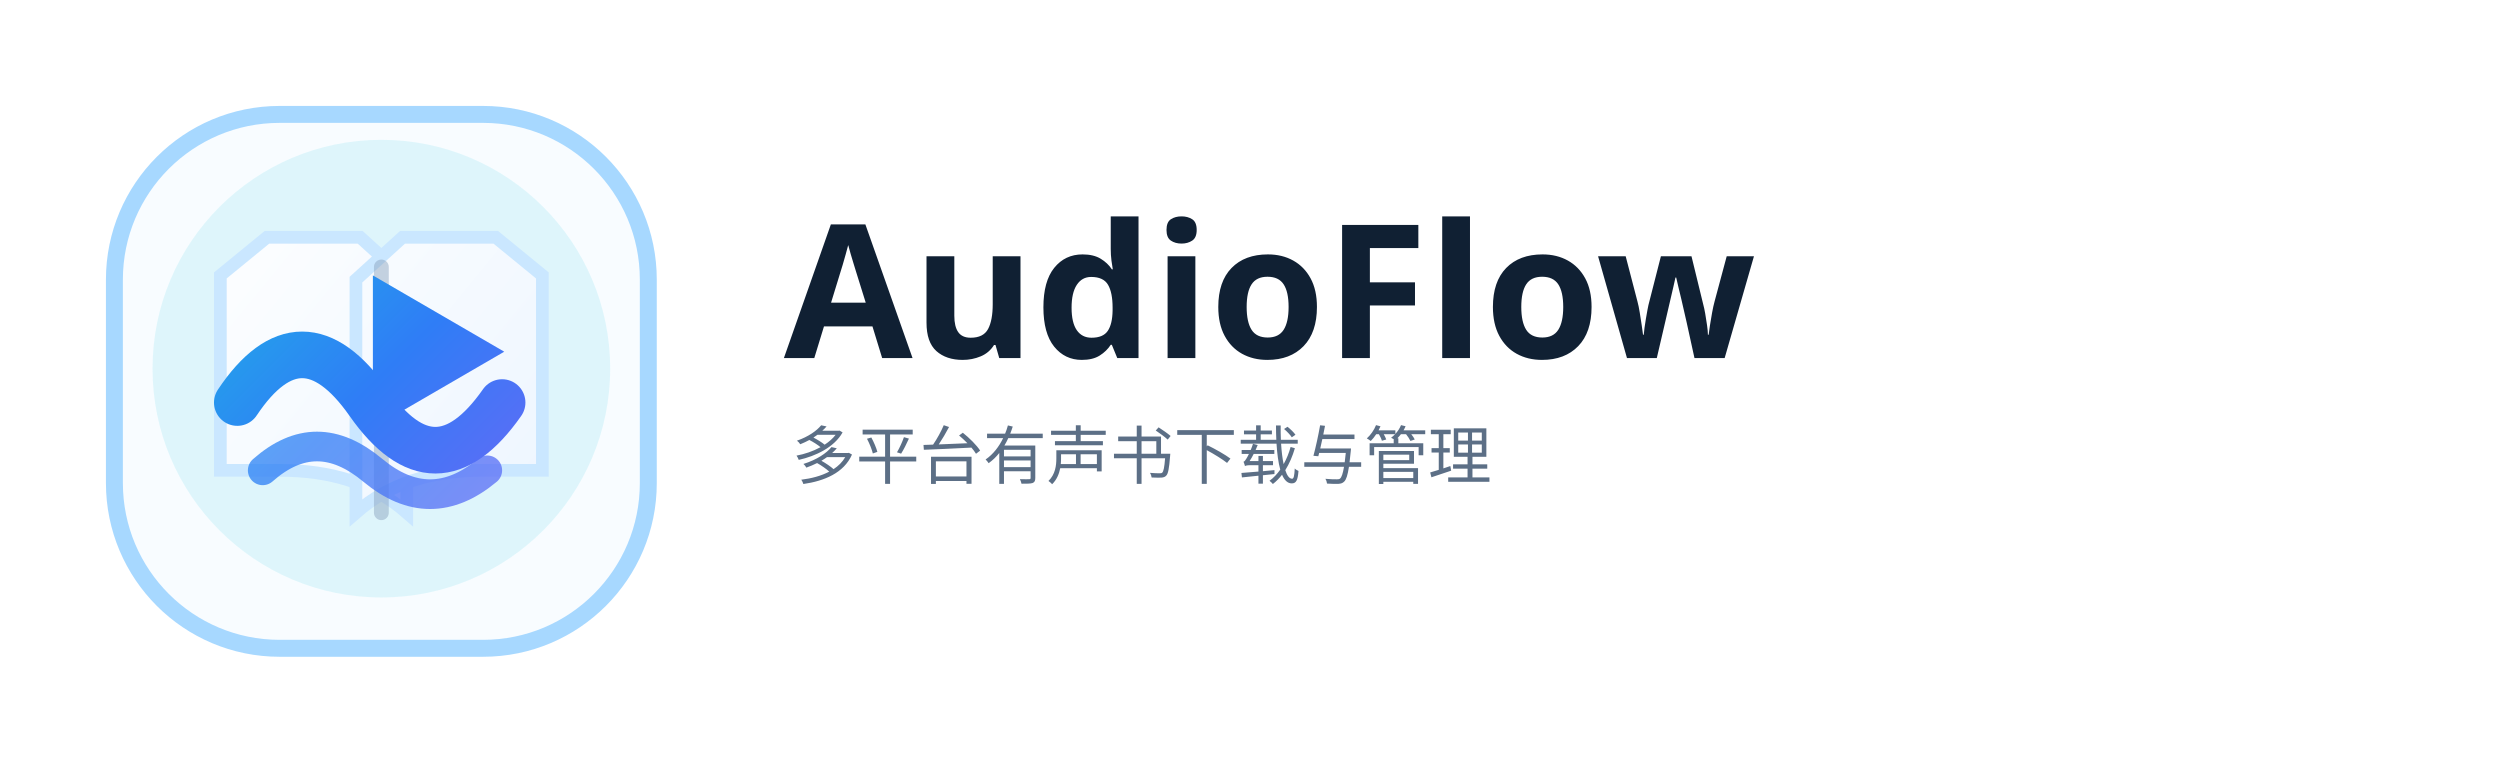
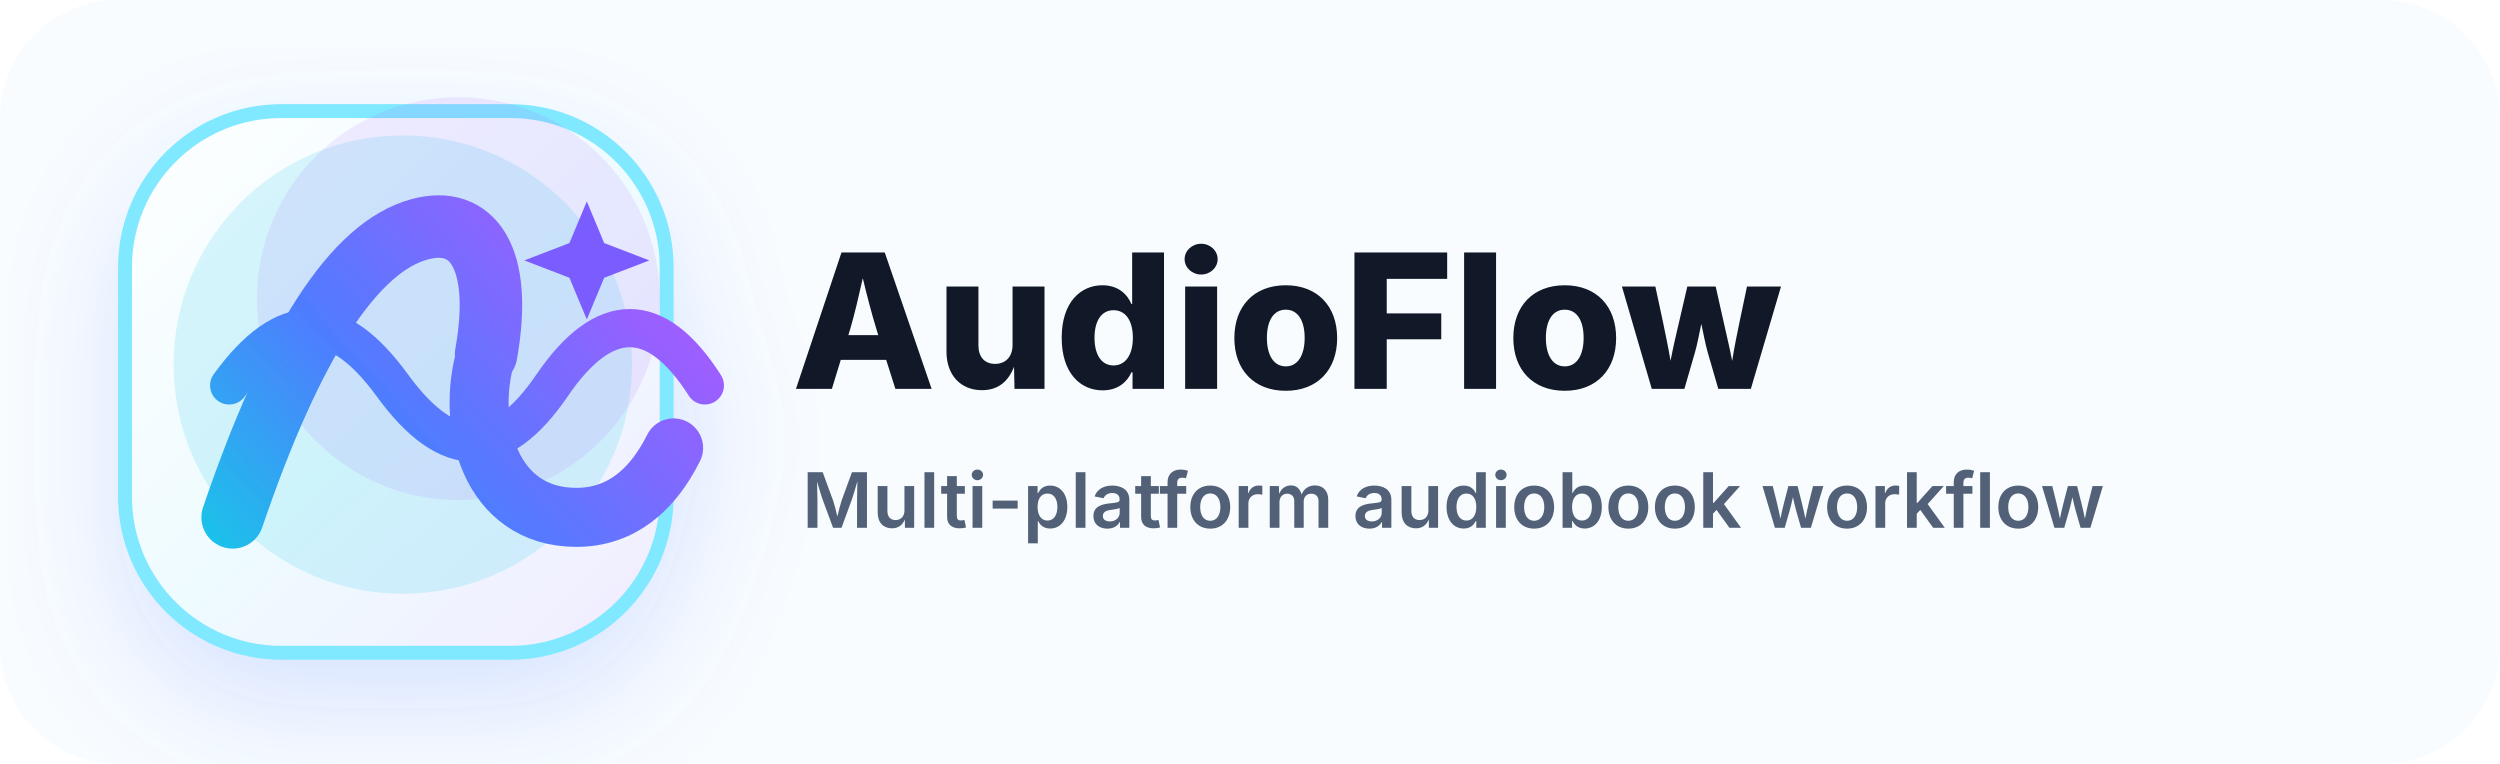
- <svg xmlns="http://www.w3.org/2000/svg" width="1180" height="360" viewBox="0 0 1180 360" fill="none">
+ <svg xmlns="http://www.w3.org/2000/svg" width="720" height="220" viewBox="0 0 720 220" role="img" aria-label="AudioFlow">
  <defs>
-     <linearGradient id="mark" x1="84" y1="72" x2="294" y2="282" gradientUnits="userSpaceOnUse">
-       <stop offset="0" stop-color="#18c7df" />
-       <stop offset=".48" stop-color="#2f7df6" />
-       <stop offset="1" stop-color="#8b5cf6" />
+     <linearGradient id="glassLight" x1="32" y1="28" x2="182" y2="188" gradientUnits="userSpaceOnUse">
+       <stop offset="0" stop-color="#ffffff" />
+       <stop offset=".55" stop-color="#eefbff" />
+       <stop offset="1" stop-color="#f2edff" />
    </linearGradient>
-     <linearGradient id="page" x1="74" y1="98" x2="286" y2="272" gradientUnits="userSpaceOnUse">
-       <stop offset="0" stop-color="#ffffff" />
-       <stop offset="1" stop-color="#eaf4ff" />
+     <linearGradient id="ribbonLight" x1="55" y1="157" x2="168" y2="55" gradientUnits="userSpaceOnUse">
+       <stop offset="0" stop-color="#18c7e8" />
+       <stop offset=".46" stop-color="#4f7cff" />
+       <stop offset="1" stop-color="#a45bff" />
    </linearGradient>
+     <filter id="softShadowLight" x="-20%" y="-20%" width="140%" height="140%">
+       <feDropShadow dx="0" dy="14" stdDeviation="16" flood-color="#4f7cff" flood-opacity=".18" />
+     </filter>
  </defs>
-   <rect x="54" y="54" width="252" height="252" rx="78" fill="#f8fcff" stroke="#a7d8ff" stroke-width="8" />
-   <circle cx="180" cy="174" r="108" fill="#18c7df" opacity=".12" />
-   <path d="M104 130 126 112h44l22 20v110c-16-14-36-20-60-20h-28V130Z" fill="url(#page)" stroke="#cae7ff" stroke-width="6" />
-   <path d="M256 130 234 112h-44l-22 20v110c16-14 36-20 60-20h28V130Z" fill="url(#page)" stroke="#cae7ff" stroke-width="6" />
-   <path d="M180 126v116" stroke="#8aa3bd" stroke-opacity=".48" stroke-width="7" stroke-linecap="round" />
-   <path d="M112 190c20-30 41-30 62 0s42 30 63 0" stroke="url(#mark)" stroke-width="22" stroke-linecap="round" stroke-linejoin="round" />
-   <path d="M124 222c17-15 34-15 52 0s36 15 54 0" stroke="url(#mark)" stroke-width="14" stroke-linecap="round" opacity=".76" />
-   <path d="M176 130 238 166 176 202V130Z" fill="url(#mark)" />
-   <text x="370" y="169" fill="#102033" font-family="Microsoft YaHei UI, PingFang SC, sans-serif" font-size="88" font-weight="850">AudioFlow</text>
-   <text x="374" y="226" fill="#5c6f86" font-family="Microsoft YaHei UI, PingFang SC, sans-serif" font-size="30" font-weight="520">多平台有声书下载与管理</text>
+   <rect width="720" height="220" rx="34" fill="#f8fcff" />
+   <g filter="url(#softShadowLight)">
+     <rect x="36" y="32" width="156" height="156" rx="45" fill="url(#glassLight)" stroke="#80e8ff" stroke-width="4" />
+     <circle cx="116" cy="105" r="66" fill="#18c7e8" opacity=".16" />
+     <circle cx="132" cy="86" r="58" fill="#a45bff" opacity=".12" />
+     <path d="M67 149c17-50 35-78 54-83 15-4 24 8 19 36" fill="none" stroke="url(#ribbonLight)" stroke-width="18" stroke-linecap="round" stroke-linejoin="round" />
+     <path d="M140 102c-6 20 1 47 26 47 13 0 22-8 28-20" fill="none" stroke="url(#ribbonLight)" stroke-width="17" stroke-linecap="round" stroke-linejoin="round" />
+     <path d="M66 111c16-22 31-22 47 0s31 22 46 0 30-22 44 0" fill="none" stroke="url(#ribbonLight)" stroke-width="11" stroke-linecap="round" stroke-linejoin="round" />
+     <path d="M169 58l5 12 13 5-13 5-5 12-5-12-13-5 13-5 5-12Z" fill="#7a5cff" />
+   </g>
+   <text x="228" y="112" fill="#111827" font-family="Inter, Segoe UI, Arial, sans-serif" font-size="54" font-weight="800">AudioFlow</text>
+   <text x="231" y="152" fill="#526178" font-family="Inter, Segoe UI, Arial, sans-serif" font-size="22" font-weight="600">Multi-platform audiobook workflow</text>
</svg>
